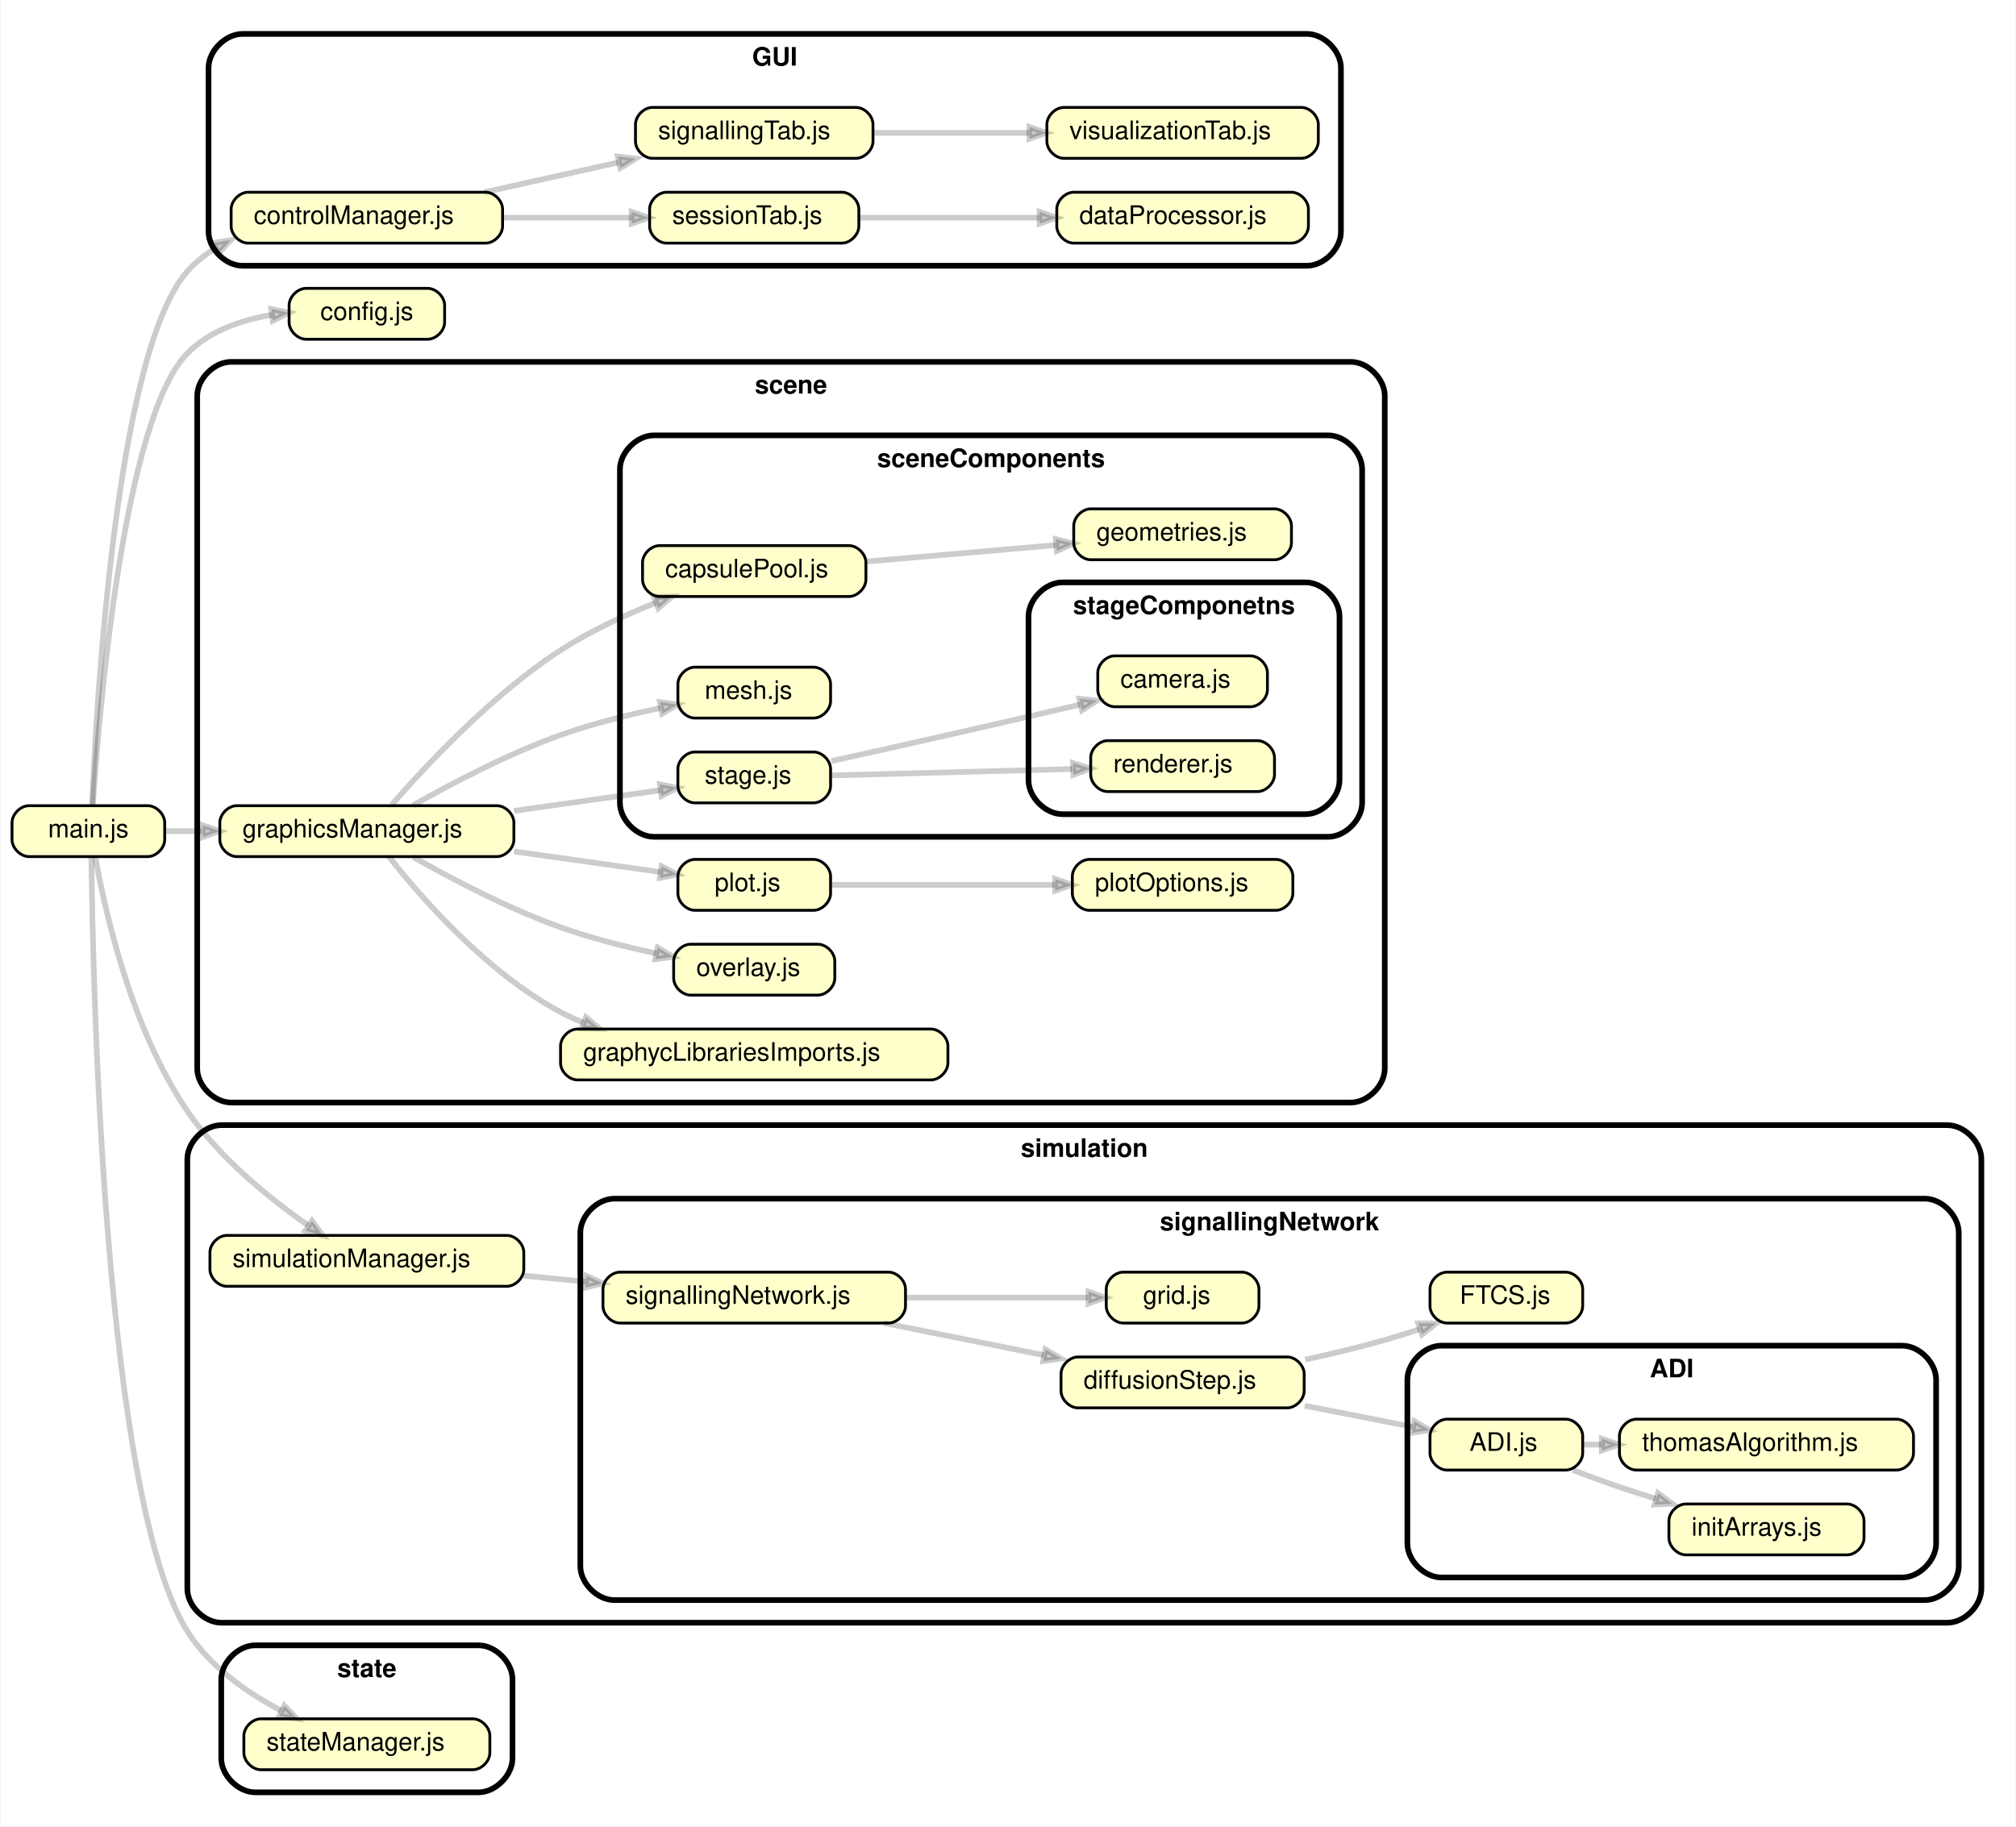
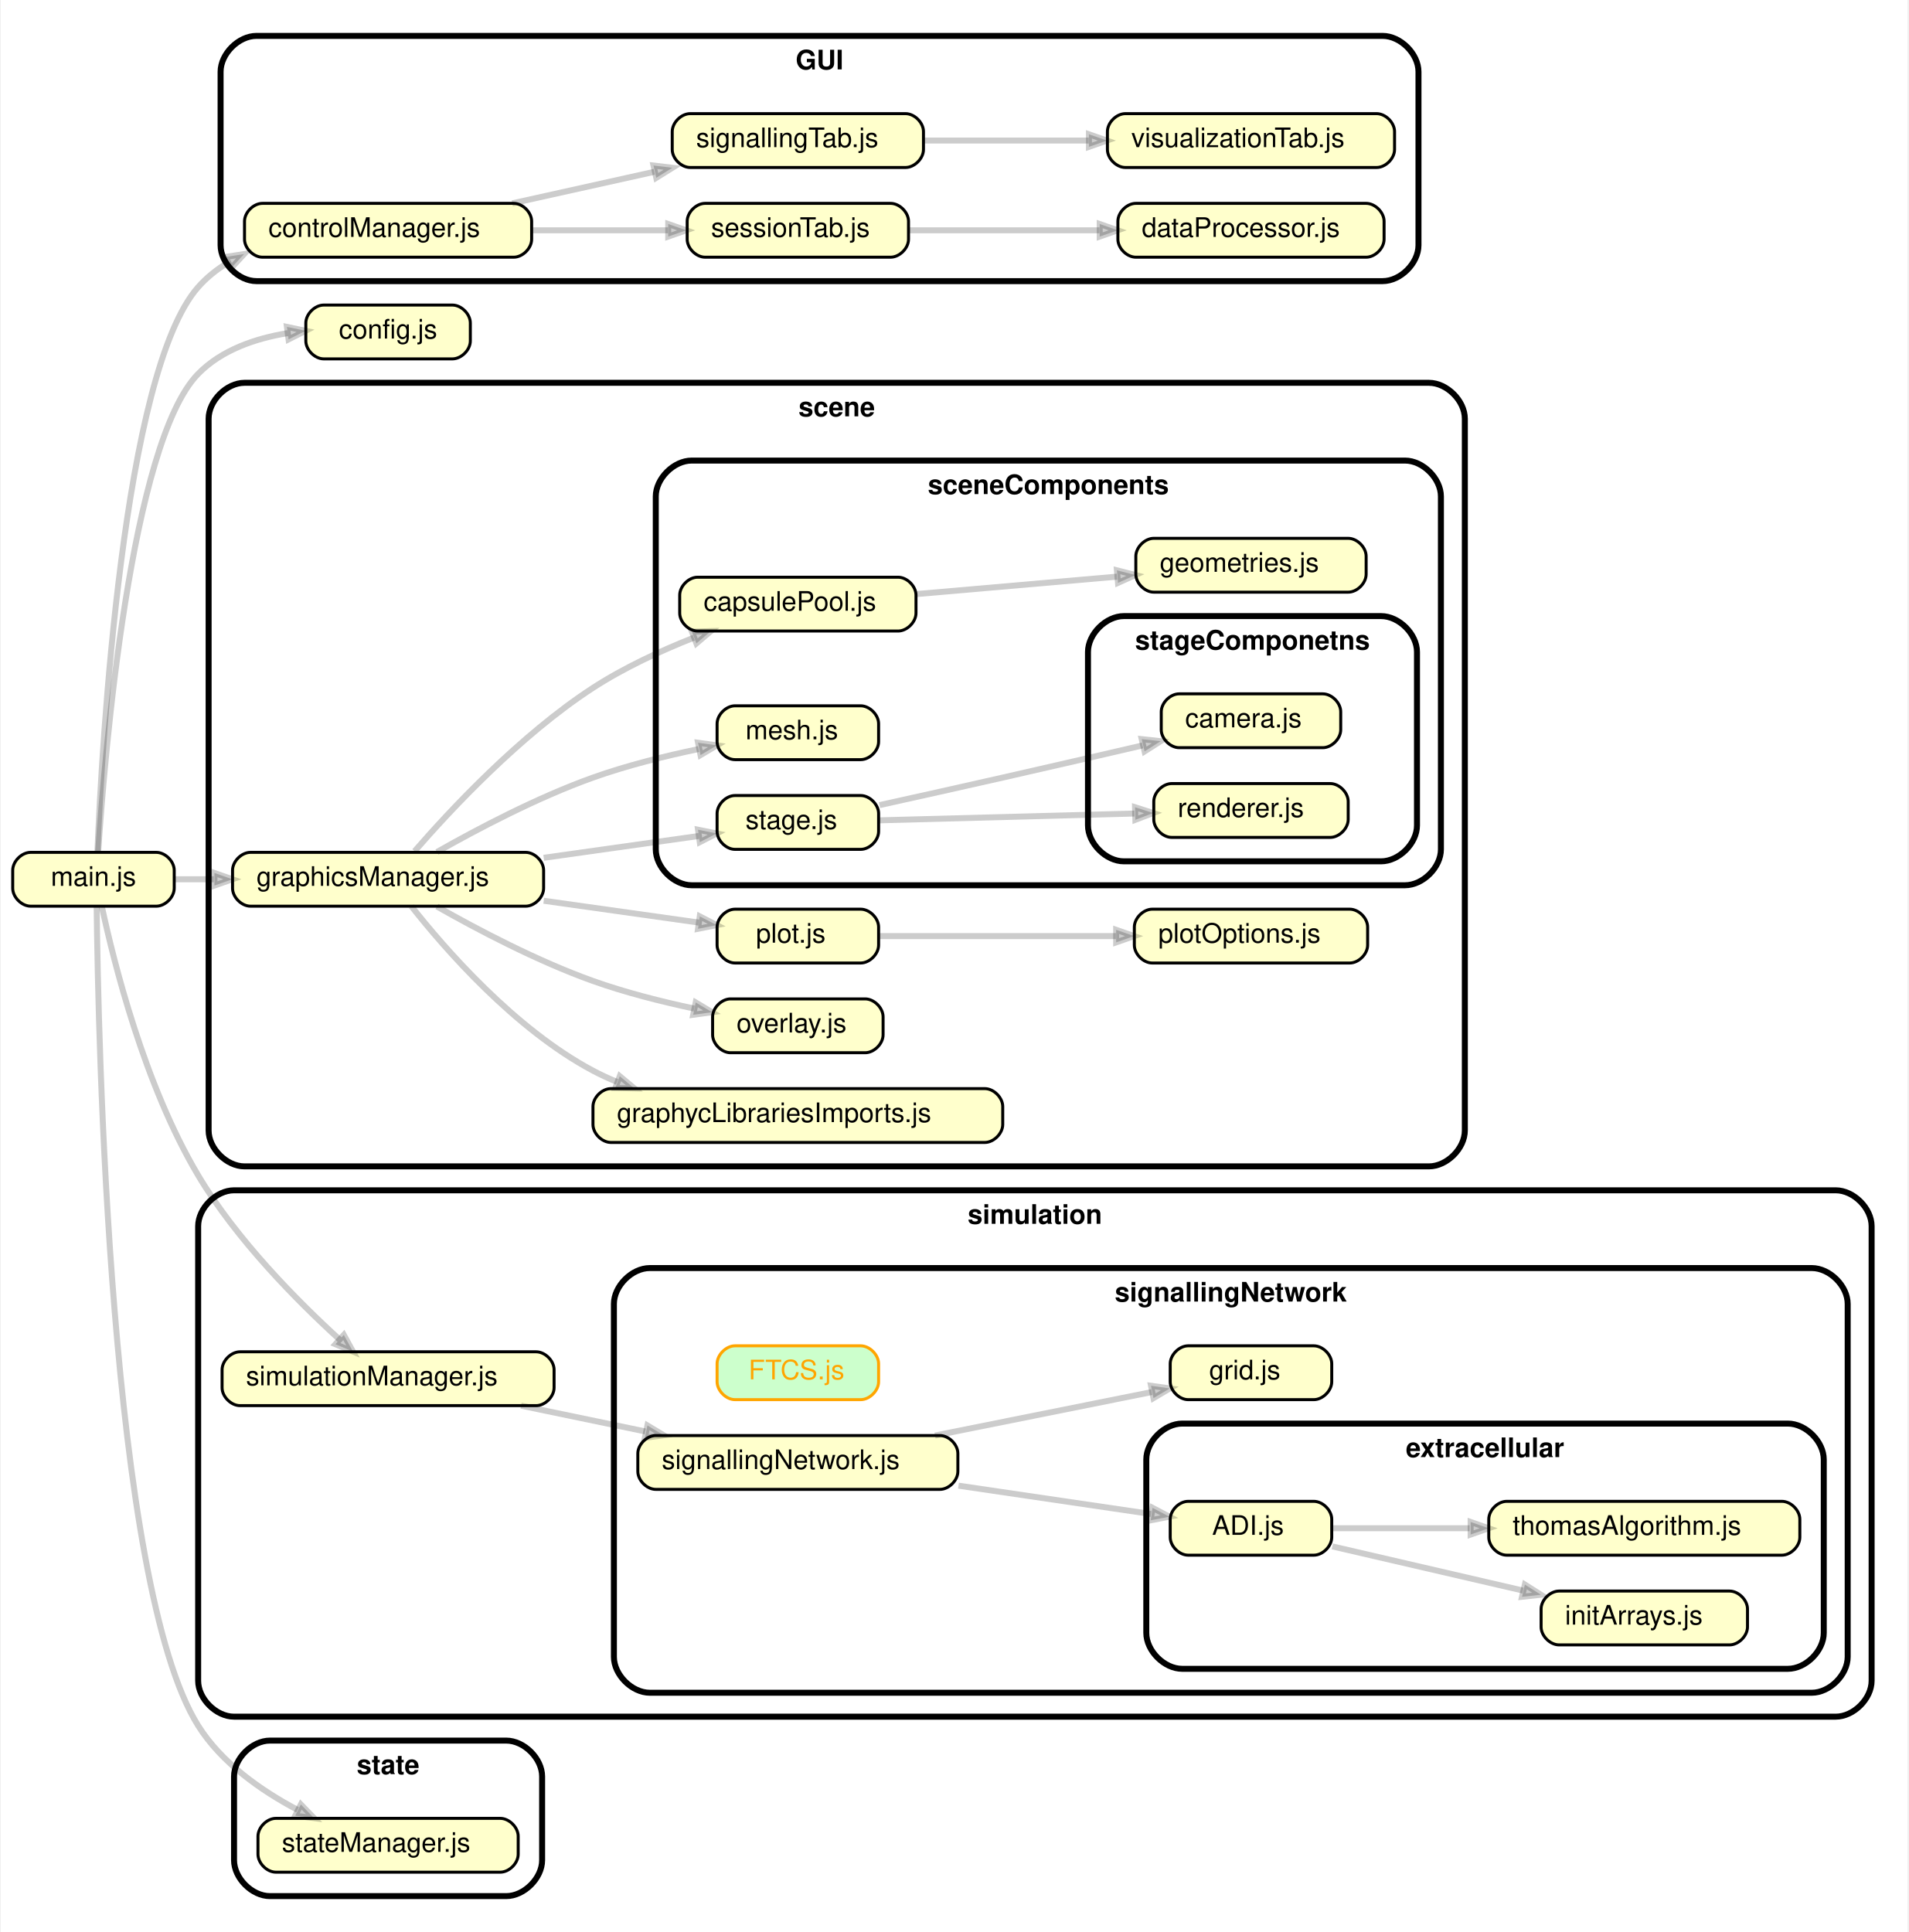
- <svg xmlns="http://www.w3.org/2000/svg" xmlns:xlink="http://www.w3.org/1999/xlink" width="713pt" height="646pt" viewBox="0.00 0.00 712.50 646.00">
+ <svg xmlns="http://www.w3.org/2000/svg" xmlns:xlink="http://www.w3.org/1999/xlink" width="638pt" height="646pt" viewBox="0.00 0.00 637.50 646.00">
  <g id="graph0" class="graph" transform="scale(1 1) rotate(0) translate(4 642)">
-     <polygon fill="white" stroke="transparent" points="-4,4 -4,-642 708.5,-642 708.5,4 -4,4" />
+     <polygon fill="white" stroke="transparent" points="-4,4 -4,-642 633.5,-642 633.5,4 -4,4" />
    <g id="clust1" class="cluster">
      <path fill="#ffffff" stroke="black" stroke-width="2" d="M81.5,-548C81.5,-548 458,-548 458,-548 464,-548 470,-554 470,-560 470,-560 470,-618 470,-618 470,-624 464,-630 458,-630 458,-630 81.5,-630 81.5,-630 75.5,-630 69.5,-624 69.5,-618 69.5,-618 69.5,-560 69.5,-560 69.5,-554 75.5,-548 81.5,-548" />
      <text text-anchor="middle" x="269.75" y="-618.8" font-family="Helvetica,sans-Serif" font-weight="bold" font-size="9.00">GUI</text>
    </g>
    <g id="clust2" class="cluster">
      <path fill="#ffffff" stroke="black" stroke-width="2" d="M77.5,-252C77.5,-252 473.5,-252 473.5,-252 479.5,-252 485.5,-258 485.5,-264 485.5,-264 485.5,-502 485.5,-502 485.5,-508 479.5,-514 473.5,-514 473.5,-514 77.5,-514 77.5,-514 71.5,-514 65.5,-508 65.5,-502 65.5,-502 65.5,-264 65.5,-264 65.5,-258 71.5,-252 77.5,-252" />
      <text text-anchor="middle" x="275.5" y="-502.8" font-family="Helvetica,sans-Serif" font-weight="bold" font-size="9.00">scene</text>
    </g>
    <g id="clust3" class="cluster">
      <path fill="#ffffff" stroke="black" stroke-width="2" d="M227,-346C227,-346 465.5,-346 465.5,-346 471.5,-346 477.5,-352 477.5,-358 477.5,-358 477.5,-476 477.5,-476 477.5,-482 471.5,-488 465.5,-488 465.5,-488 227,-488 227,-488 221,-488 215,-482 215,-476 215,-476 215,-358 215,-358 215,-352 221,-346 227,-346" />
      <text text-anchor="middle" x="346.25" y="-476.8" font-family="Helvetica,sans-Serif" font-weight="bold" font-size="9.00">sceneComponents</text>
    </g>
    <g id="clust4" class="cluster">
      <path fill="#ffffff" stroke="black" stroke-width="2" d="M371.5,-354C371.5,-354 457.5,-354 457.5,-354 463.5,-354 469.5,-360 469.5,-366 469.5,-366 469.5,-424 469.5,-424 469.5,-430 463.5,-436 457.5,-436 457.5,-436 371.5,-436 371.5,-436 365.5,-436 359.5,-430 359.5,-424 359.5,-424 359.5,-366 359.5,-366 359.5,-360 365.5,-354 371.5,-354" />
      <text text-anchor="middle" x="414.5" y="-424.8" font-family="Helvetica,sans-Serif" font-weight="bold" font-size="9.00">stageComponetns</text>
    </g>
    <g id="clust5" class="cluster">
-       <path fill="#ffffff" stroke="black" stroke-width="2" d="M74,-68C74,-68 684.5,-68 684.5,-68 690.5,-68 696.5,-74 696.5,-80 696.5,-80 696.5,-232 696.5,-232 696.5,-238 690.5,-244 684.5,-244 684.5,-244 74,-244 74,-244 68,-244 62,-238 62,-232 62,-232 62,-80 62,-80 62,-74 68,-68 74,-68" />
-       <text text-anchor="middle" x="379.25" y="-232.8" font-family="Helvetica,sans-Serif" font-weight="bold" font-size="9.00">simulation</text>
+       <path fill="#ffffff" stroke="black" stroke-width="2" d="M74,-68C74,-68 609.5,-68 609.5,-68 615.5,-68 621.5,-74 621.5,-80 621.5,-80 621.5,-232 621.5,-232 621.5,-238 615.5,-244 609.5,-244 609.5,-244 74,-244 74,-244 68,-244 62,-238 62,-232 62,-232 62,-80 62,-80 62,-74 68,-68 74,-68" />
+       <text text-anchor="middle" x="341.75" y="-232.8" font-family="Helvetica,sans-Serif" font-weight="bold" font-size="9.00">simulation</text>
    </g>
    <g id="clust6" class="cluster">
-       <path fill="#ffffff" stroke="black" stroke-width="2" d="M213,-76C213,-76 676.5,-76 676.5,-76 682.5,-76 688.5,-82 688.5,-88 688.5,-88 688.5,-206 688.5,-206 688.5,-212 682.5,-218 676.5,-218 676.5,-218 213,-218 213,-218 207,-218 201,-212 201,-206 201,-206 201,-88 201,-88 201,-82 207,-76 213,-76" />
-       <text text-anchor="middle" x="444.75" y="-206.8" font-family="Helvetica,sans-Serif" font-weight="bold" font-size="9.00">signallingNetwork</text>
+       <path fill="#ffffff" stroke="black" stroke-width="2" d="M213,-76C213,-76 601.5,-76 601.5,-76 607.5,-76 613.5,-82 613.5,-88 613.5,-88 613.5,-206 613.5,-206 613.5,-212 607.5,-218 601.5,-218 601.5,-218 213,-218 213,-218 207,-218 201,-212 201,-206 201,-206 201,-88 201,-88 201,-82 207,-76 213,-76" />
+       <text text-anchor="middle" x="407.25" y="-206.8" font-family="Helvetica,sans-Serif" font-weight="bold" font-size="9.00">signallingNetwork</text>
    </g>
    <g id="clust7" class="cluster">
-       <path fill="#ffffff" stroke="black" stroke-width="2" d="M505.5,-84C505.5,-84 668.5,-84 668.5,-84 674.5,-84 680.5,-90 680.5,-96 680.5,-96 680.5,-154 680.5,-154 680.5,-160 674.5,-166 668.5,-166 668.5,-166 505.5,-166 505.5,-166 499.5,-166 493.5,-160 493.5,-154 493.5,-154 493.5,-96 493.5,-96 493.5,-90 499.5,-84 505.5,-84" />
-       <text text-anchor="middle" x="587" y="-154.8" font-family="Helvetica,sans-Serif" font-weight="bold" font-size="9.00">ADI</text>
+       <path fill="#ffffff" stroke="black" stroke-width="2" d="M391,-84C391,-84 593.5,-84 593.5,-84 599.5,-84 605.5,-90 605.5,-96 605.5,-96 605.5,-154 605.5,-154 605.5,-160 599.5,-166 593.5,-166 593.5,-166 391,-166 391,-166 385,-166 379,-160 379,-154 379,-154 379,-96 379,-96 379,-90 385,-84 391,-84" />
+       <text text-anchor="middle" x="492.25" y="-154.8" font-family="Helvetica,sans-Serif" font-weight="bold" font-size="9.00">extracellular</text>
    </g>
    <g id="clust8" class="cluster">
      <path fill="#ffffff" stroke="black" stroke-width="2" d="M86,-8C86,-8 165,-8 165,-8 171,-8 177,-14 177,-20 177,-20 177,-48 177,-48 177,-54 171,-60 165,-60 165,-60 86,-60 86,-60 80,-60 74,-54 74,-48 74,-48 74,-20 74,-20 74,-14 80,-8 86,-8" />
      <text text-anchor="middle" x="125.5" y="-48.8" font-family="Helvetica,sans-Serif" font-weight="bold" font-size="9.00">state</text>
    </g>
    <g id="node1" class="node">
      <g id="a_node1">
        <a xlink:href="GUI/controlManager.js" xlink:title="controlManager.js">
          <path fill="#ffffcc" stroke="black" d="M167.5,-574C167.5,-574 83.5,-574 83.5,-574 80.5,-574 77.5,-571 77.5,-568 77.5,-568 77.5,-562 77.5,-562 77.5,-559 80.5,-556 83.5,-556 83.5,-556 167.5,-556 167.5,-556 170.5,-556 173.5,-559 173.5,-562 173.5,-562 173.5,-568 173.5,-568 173.5,-571 170.5,-574 167.5,-574" />
          <text text-anchor="start" x="85.5" y="-562.8" font-family="Helvetica,sans-Serif" font-size="9.00">controlManager.js</text>
        </a>
      </g>
    </g>
    <g id="node2" class="node">
      <g id="a_node2">
        <a xlink:href="GUI/sessionTab.js" xlink:title="sessionTab.js">
          <path fill="#ffffcc" stroke="black" d="M293.5,-574C293.5,-574 231.5,-574 231.5,-574 228.5,-574 225.5,-571 225.5,-568 225.5,-568 225.5,-562 225.5,-562 225.5,-559 228.5,-556 231.5,-556 231.5,-556 293.5,-556 293.5,-556 296.5,-556 299.5,-559 299.5,-562 299.5,-562 299.5,-568 299.5,-568 299.5,-571 296.5,-574 293.5,-574" />
          <text text-anchor="start" x="233.5" y="-562.8" font-family="Helvetica,sans-Serif" font-size="9.00">sessionTab.js</text>
        </a>
      </g>
    </g>
    <g id="edge1" class="edge">
      <path fill="none" stroke="#000000" stroke-width="2" stroke-opacity="0.2" d="M173.72,-565C188.49,-565 204.68,-565 219.1,-565" />
      <polygon fill="#000000" fill-opacity="0.2" stroke="#000000" stroke-width="2" stroke-opacity="0.2" points="219.16,-567.1 225.16,-565 219.16,-562.9 219.16,-567.1" />
    </g>
    <g id="node3" class="node">
      <g id="a_node3">
        <a xlink:href="GUI/signallingTab.js" xlink:title="signallingTab.js">
          <path fill="#ffffcc" stroke="black" d="M298.5,-604C298.5,-604 226.5,-604 226.5,-604 223.5,-604 220.5,-601 220.5,-598 220.5,-598 220.5,-592 220.5,-592 220.5,-589 223.5,-586 226.5,-586 226.5,-586 298.5,-586 298.5,-586 301.5,-586 304.5,-589 304.5,-592 304.5,-592 304.5,-598 304.5,-598 304.5,-601 301.5,-604 298.5,-604" />
          <text text-anchor="start" x="228.5" y="-592.8" font-family="Helvetica,sans-Serif" font-size="9.00">signallingTab.js</text>
        </a>
      </g>
    </g>
    <g id="edge2" class="edge">
      <path fill="none" stroke="#000000" stroke-width="2" stroke-opacity="0.2" d="M167,-574C181.95,-577.32 199.01,-581.11 214.49,-584.55" />
      <polygon fill="#000000" fill-opacity="0.2" stroke="#000000" stroke-width="2" stroke-opacity="0.2" points="214.24,-586.65 220.56,-585.9 215.16,-582.55 214.24,-586.65" />
    </g>
    <g id="node4" class="node">
      <g id="a_node4">
        <a xlink:href="GUI/dataProcessor.js" xlink:title="dataProcessor.js">
          <path fill="#ffffcc" stroke="black" d="M452.5,-574C452.5,-574 375.5,-574 375.5,-574 372.5,-574 369.5,-571 369.5,-568 369.5,-568 369.5,-562 369.5,-562 369.5,-559 372.5,-556 375.5,-556 375.5,-556 452.5,-556 452.5,-556 455.5,-556 458.5,-559 458.5,-562 458.5,-562 458.5,-568 458.5,-568 458.5,-571 455.5,-574 452.5,-574" />
          <text text-anchor="start" x="377.5" y="-562.8" font-family="Helvetica,sans-Serif" font-size="9.00">dataProcessor.js</text>
        </a>
      </g>
    </g>
    <g id="edge3" class="edge">
      <path fill="none" stroke="#000000" stroke-width="2" stroke-opacity="0.2" d="M299.69,-565C318.8,-565 342.55,-565 363.35,-565" />
      <polygon fill="#000000" fill-opacity="0.2" stroke="#000000" stroke-width="2" stroke-opacity="0.2" points="363.42,-567.1 369.42,-565 363.42,-562.9 363.42,-567.1" />
    </g>
    <g id="node5" class="node">
      <g id="a_node5">
        <a xlink:href="GUI/visualizationTab.js" xlink:title="visualizationTab.js">
          <path fill="#ffffcc" stroke="black" d="M456,-604C456,-604 372,-604 372,-604 369,-604 366,-601 366,-598 366,-598 366,-592 366,-592 366,-589 369,-586 372,-586 372,-586 456,-586 456,-586 459,-586 462,-589 462,-592 462,-592 462,-598 462,-598 462,-601 459,-604 456,-604" />
          <text text-anchor="start" x="374" y="-592.8" font-family="Helvetica,sans-Serif" font-size="9.00">visualizationTab.js</text>
        </a>
      </g>
    </g>
    <g id="edge4" class="edge">
      <path fill="none" stroke="#000000" stroke-width="2" stroke-opacity="0.2" d="M304.75,-595C321.75,-595 341.67,-595 359.76,-595" />
      <polygon fill="#000000" fill-opacity="0.2" stroke="#000000" stroke-width="2" stroke-opacity="0.2" points="359.82,-597.1 365.82,-595 359.82,-592.9 359.82,-597.1" />
    </g>
    <g id="node6" class="node">
      <g id="a_node6">
        <a xlink:href="config.js" xlink:title="config.js">
          <path fill="#ffffcc" stroke="black" d="M147,-540C147,-540 104,-540 104,-540 101,-540 98,-537 98,-534 98,-534 98,-528 98,-528 98,-525 101,-522 104,-522 104,-522 147,-522 147,-522 150,-522 153,-525 153,-528 153,-528 153,-534 153,-534 153,-537 150,-540 147,-540" />
          <text text-anchor="middle" x="125.5" y="-528.8" font-family="Helvetica,sans-Serif" font-size="9.00">config.js</text>
        </a>
      </g>
    </g>
    <g id="node7" class="node">
      <g id="a_node7">
        <a xlink:href="main.js" xlink:title="main.js">
          <path fill="#ffffcc" stroke="black" d="M48,-357C48,-357 6,-357 6,-357 3,-357 0,-354 0,-351 0,-351 0,-345 0,-345 0,-342 3,-339 6,-339 6,-339 48,-339 48,-339 51,-339 54,-342 54,-345 54,-345 54,-351 54,-351 54,-354 51,-357 48,-357" />
          <text text-anchor="middle" x="27" y="-345.8" font-family="Helvetica,sans-Serif" font-size="9.00">main.js</text>
        </a>
      </g>
    </g>
    <g id="edge6" class="edge">
      <path fill="none" stroke="#000000" stroke-width="2" stroke-opacity="0.2" d="M28.34,-357.42C29.81,-392.82 36.73,-517.36 62,-546 64.82,-549.2 68.17,-551.87 71.82,-554.1" />
      <polygon fill="#000000" fill-opacity="0.2" stroke="#000000" stroke-width="2" stroke-opacity="0.2" points="71.07,-556.08 77.36,-557.05 73.05,-552.37 71.07,-556.08" />
    </g>
    <g id="edge5" class="edge">
      <path fill="none" stroke="#000000" stroke-width="2" stroke-opacity="0.2" d="M28.58,-357.4C30.73,-389.47 39.4,-493.9 62,-517 69.81,-524.98 81.11,-528.85 91.95,-530.62" />
      <polygon fill="#000000" fill-opacity="0.2" stroke="#000000" stroke-width="2" stroke-opacity="0.2" points="91.69,-532.7 97.91,-531.39 92.23,-528.53 91.69,-532.7" />
    </g>
    <g id="node8" class="node">
      <g id="a_node8">
        <a xlink:href="scene/graphicsManager.js" xlink:title="graphicsManager.js">
          <path fill="#ffffcc" stroke="black" d="M171.5,-357C171.5,-357 79.5,-357 79.5,-357 76.5,-357 73.5,-354 73.5,-351 73.5,-351 73.5,-345 73.5,-345 73.5,-342 76.5,-339 79.5,-339 79.5,-339 171.5,-339 171.5,-339 174.5,-339 177.5,-342 177.5,-345 177.5,-345 177.5,-351 177.5,-351 177.5,-354 174.5,-357 171.5,-357" />
          <text text-anchor="start" x="81.5" y="-345.8" font-family="Helvetica,sans-Serif" font-size="9.00">graphicsManager.js</text>
        </a>
      </g>
    </g>
    <g id="edge7" class="edge">
      <path fill="none" stroke="#000000" stroke-width="2" stroke-opacity="0.2" d="M54.11,-348C58.26,-348 62.68,-348 67.21,-348" />
      <polygon fill="#000000" fill-opacity="0.2" stroke="#000000" stroke-width="2" stroke-opacity="0.2" points="67.45,-350.1 73.45,-348 67.45,-345.9 67.45,-350.1" />
    </g>
    <g id="node9" class="node">
      <g id="a_node9">
        <a xlink:href="simulation/simulationManager.js" xlink:title="simulationManager.js">
-           <path fill="#ffffcc" stroke="black" d="M175,-205C175,-205 76,-205 76,-205 73,-205 70,-202 70,-199 70,-199 70,-193 70,-193 70,-190 73,-187 76,-187 76,-187 175,-187 175,-187 178,-187 181,-190 181,-193 181,-193 181,-199 181,-199 181,-202 178,-205 175,-205" />
-           <text text-anchor="start" x="78" y="-193.8" font-family="Helvetica,sans-Serif" font-size="9.00">simulationManager.js</text>
+           <path fill="#ffffcc" stroke="black" d="M175,-190C175,-190 76,-190 76,-190 73,-190 70,-187 70,-184 70,-184 70,-178 70,-178 70,-175 73,-172 76,-172 76,-172 175,-172 175,-172 178,-172 181,-175 181,-178 181,-178 181,-184 181,-184 181,-187 178,-190 175,-190" />
+           <text text-anchor="start" x="78" y="-178.8" font-family="Helvetica,sans-Serif" font-size="9.00">simulationManager.js</text>
        </a>
      </g>
    </g>
    <g id="edge8" class="edge">
-       <path fill="none" stroke="#000000" stroke-width="2" stroke-opacity="0.2" d="M29.47,-338.8C32.75,-320.39 42.02,-278.26 62,-249 73.26,-232.51 90.96,-218.17 104.66,-208.58" />
-       <polygon fill="#000000" fill-opacity="0.2" stroke="#000000" stroke-width="2" stroke-opacity="0.2" points="106.1,-210.13 109.87,-205.02 103.74,-206.66 106.1,-210.13" />
+       <path fill="none" stroke="#000000" stroke-width="2" stroke-opacity="0.2" d="M29.84,-338.72C33.74,-320.53 43.96,-279.29 62,-249 74.82,-227.46 95.29,-206.87 109.29,-194.1" />
+       <polygon fill="#000000" fill-opacity="0.2" stroke="#000000" stroke-width="2" stroke-opacity="0.2" points="110.7,-195.65 113.76,-190.08 107.9,-192.53 110.7,-195.65" />
    </g>
    <g id="node10" class="node">
      <g id="a_node10">
        <a xlink:href="state/stateManager.js" xlink:title="stateManager.js">
          <path fill="#ffffcc" stroke="black" d="M163,-34C163,-34 88,-34 88,-34 85,-34 82,-31 82,-28 82,-28 82,-22 82,-22 82,-19 85,-16 88,-16 88,-16 163,-16 163,-16 166,-16 169,-19 169,-22 169,-22 169,-28 169,-28 169,-31 166,-34 163,-34" />
          <text text-anchor="start" x="90" y="-22.8" font-family="Helvetica,sans-Serif" font-size="9.00">stateManager.js</text>
        </a>
      </g>
    </g>
    <g id="edge9" class="edge">
      <path fill="none" stroke="#000000" stroke-width="2" stroke-opacity="0.2" d="M28.07,-338.92C28.55,-295.84 32.34,-112.26 62,-65 69.78,-52.6 82.96,-43.33 95.22,-36.85" />
      <polygon fill="#000000" fill-opacity="0.2" stroke="#000000" stroke-width="2" stroke-opacity="0.2" points="96.34,-38.64 100.77,-34.07 94.46,-34.89 96.34,-38.64" />
    </g>
    <g id="node11" class="node">
      <g id="a_node11">
        <a xlink:href="scene/graphycLibrariesImports.js" xlink:title="graphycLibrariesImports.js">
          <path fill="#ffffcc" stroke="black" d="M325,-278C325,-278 200,-278 200,-278 197,-278 194,-275 194,-272 194,-272 194,-266 194,-266 194,-263 197,-260 200,-260 200,-260 325,-260 325,-260 328,-260 331,-263 331,-266 331,-266 331,-272 331,-272 331,-275 328,-278 325,-278" />
          <text text-anchor="start" x="202" y="-266.8" font-family="Helvetica,sans-Serif" font-size="9.00">graphycLibrariesImports.js</text>
        </a>
      </g>
    </g>
    <g id="edge10" class="edge">
      <path fill="none" stroke="#000000" stroke-width="2" stroke-opacity="0.2" d="M133.29,-338.97C144.37,-324.91 167.76,-297.95 194,-284 196.58,-282.63 199.28,-281.38 202.05,-280.25" />
      <polygon fill="#000000" fill-opacity="0.2" stroke="#000000" stroke-width="2" stroke-opacity="0.2" points="202.96,-282.15 207.84,-278.08 201.48,-278.22 202.96,-282.15" />
    </g>
    <g id="node12" class="node">
      <g id="a_node12">
        <a xlink:href="scene/overlay.js" xlink:title="overlay.js">
          <path fill="#ffffcc" stroke="black" d="M285,-308C285,-308 240,-308 240,-308 237,-308 234,-305 234,-302 234,-302 234,-296 234,-296 234,-293 237,-290 240,-290 240,-290 285,-290 285,-290 288,-290 291,-293 291,-296 291,-296 291,-302 291,-302 291,-305 288,-308 285,-308" />
          <text text-anchor="start" x="242" y="-296.8" font-family="Helvetica,sans-Serif" font-size="9.00">overlay.js</text>
        </a>
      </g>
    </g>
    <g id="edge11" class="edge">
      <path fill="none" stroke="#000000" stroke-width="2" stroke-opacity="0.2" d="M141.83,-338.89C155.21,-331.29 175.34,-320.66 194,-314 204.78,-310.15 216.89,-307.09 227.85,-304.76" />
      <polygon fill="#000000" fill-opacity="0.2" stroke="#000000" stroke-width="2" stroke-opacity="0.2" points="228.35,-306.81 233.8,-303.55 227.51,-302.69 228.35,-306.81" />
    </g>
    <g id="node13" class="node">
      <g id="a_node13">
        <a xlink:href="scene/plot.js" xlink:title="plot.js">
          <path fill="#ffffcc" stroke="black" d="M283.5,-338C283.5,-338 241.5,-338 241.5,-338 238.5,-338 235.5,-335 235.5,-332 235.5,-332 235.5,-326 235.5,-326 235.5,-323 238.5,-320 241.5,-320 241.5,-320 283.5,-320 283.5,-320 286.5,-320 289.5,-323 289.5,-326 289.5,-326 289.5,-332 289.5,-332 289.5,-335 286.5,-338 283.5,-338" />
          <text text-anchor="start" x="248.5" y="-326.8" font-family="Helvetica,sans-Serif" font-size="9.00">plot.js</text>
        </a>
      </g>
    </g>
    <g id="edge12" class="edge">
      <path fill="none" stroke="#000000" stroke-width="2" stroke-opacity="0.2" d="M177.54,-340.82C194.94,-338.37 213.9,-335.7 229.39,-333.52" />
      <polygon fill="#000000" fill-opacity="0.2" stroke="#000000" stroke-width="2" stroke-opacity="0.2" points="229.71,-335.59 235.36,-332.68 229.13,-331.44 229.71,-335.59" />
    </g>
    <g id="node14" class="node">
      <g id="a_node14">
        <a xlink:href="scene/sceneComponents/capsulePool.js" xlink:title="capsulePool.js">
          <path fill="#ffffcc" stroke="black" d="M296,-449C296,-449 229,-449 229,-449 226,-449 223,-446 223,-443 223,-443 223,-437 223,-437 223,-434 226,-431 229,-431 229,-431 296,-431 296,-431 299,-431 302,-434 302,-437 302,-437 302,-443 302,-443 302,-446 299,-449 296,-449" />
          <text text-anchor="start" x="231" y="-437.8" font-family="Helvetica,sans-Serif" font-size="9.00">capsulePool.js</text>
        </a>
      </g>
    </g>
    <g id="edge13" class="edge">
      <path fill="none" stroke="#000000" stroke-width="2" stroke-opacity="0.2" d="M134.37,-357.39C146.15,-370.96 169.62,-396.17 194,-412 204.33,-418.71 216.53,-424.36 227.7,-428.78" />
      <polygon fill="#000000" fill-opacity="0.2" stroke="#000000" stroke-width="2" stroke-opacity="0.2" points="227.08,-430.79 233.43,-430.98 228.58,-426.87 227.08,-430.79" />
    </g>
    <g id="node15" class="node">
      <g id="a_node15">
        <a xlink:href="scene/sceneComponents/mesh.js" xlink:title="mesh.js">
          <path fill="#ffffcc" stroke="black" d="M283.5,-406C283.5,-406 241.5,-406 241.5,-406 238.5,-406 235.5,-403 235.5,-400 235.5,-400 235.5,-394 235.5,-394 235.5,-391 238.5,-388 241.5,-388 241.5,-388 283.5,-388 283.5,-388 286.5,-388 289.5,-391 289.5,-394 289.5,-394 289.5,-400 289.5,-400 289.5,-403 286.5,-406 283.5,-406" />
          <text text-anchor="start" x="245" y="-394.8" font-family="Helvetica,sans-Serif" font-size="9.00">mesh.js</text>
        </a>
      </g>
    </g>
    <g id="edge14" class="edge">
      <path fill="none" stroke="#000000" stroke-width="2" stroke-opacity="0.2" d="M141.83,-357.11C155.21,-364.71 175.34,-375.34 194,-382 205.26,-386.02 217.97,-389.18 229.3,-391.54" />
      <polygon fill="#000000" fill-opacity="0.2" stroke="#000000" stroke-width="2" stroke-opacity="0.2" points="229.14,-393.65 235.43,-392.77 229.96,-389.53 229.14,-393.65" />
    </g>
    <g id="node16" class="node">
      <g id="a_node16">
        <a xlink:href="scene/sceneComponents/stage.js" xlink:title="stage.js">
          <path fill="#ffffcc" stroke="black" d="M283.5,-376C283.5,-376 241.5,-376 241.5,-376 238.5,-376 235.5,-373 235.5,-370 235.5,-370 235.5,-364 235.5,-364 235.5,-361 238.5,-358 241.5,-358 241.5,-358 283.5,-358 283.5,-358 286.5,-358 289.5,-361 289.5,-364 289.5,-364 289.5,-370 289.5,-370 289.5,-373 286.5,-376 283.5,-376" />
          <text text-anchor="start" x="245" y="-364.8" font-family="Helvetica,sans-Serif" font-size="9.00">stage.js</text>
        </a>
      </g>
    </g>
    <g id="edge15" class="edge">
      <path fill="none" stroke="#000000" stroke-width="2" stroke-opacity="0.2" d="M177.54,-355.18C194.94,-357.63 213.9,-360.3 229.39,-362.48" />
      <polygon fill="#000000" fill-opacity="0.2" stroke="#000000" stroke-width="2" stroke-opacity="0.2" points="229.13,-364.56 235.36,-363.32 229.71,-360.41 229.13,-364.56" />
    </g>
-     <g id="node27" class="node">
-       <g id="a_node27">
+     <g id="node26" class="node">
+       <g id="a_node26">
        <a xlink:href="simulation/signallingNetwork/signallingNetwork.js" xlink:title="signallingNetwork.js">
-           <path fill="#ffffcc" stroke="black" d="M310,-192C310,-192 215,-192 215,-192 212,-192 209,-189 209,-186 209,-186 209,-180 209,-180 209,-177 212,-174 215,-174 215,-174 310,-174 310,-174 313,-174 316,-177 316,-180 316,-180 316,-186 316,-186 316,-189 313,-192 310,-192" />
-           <text text-anchor="start" x="217" y="-180.8" font-family="Helvetica,sans-Serif" font-size="9.00">signallingNetwork.js</text>
-         </a>
-       </g>
-     </g>
-     <g id="edge26" class="edge">
-       <path fill="none" stroke="#000000" stroke-width="2" stroke-opacity="0.2" d="M181.02,-190.75C188.22,-190.06 195.63,-189.34 202.9,-188.64" />
-       <polygon fill="#000000" fill-opacity="0.2" stroke="#000000" stroke-width="2" stroke-opacity="0.2" points="203.19,-190.72 208.97,-188.06 202.79,-186.54 203.19,-190.72" />
+           <path fill="#ffffcc" stroke="black" d="M310,-162C310,-162 215,-162 215,-162 212,-162 209,-159 209,-156 209,-156 209,-150 209,-150 209,-147 212,-144 215,-144 215,-144 310,-144 310,-144 313,-144 316,-147 316,-150 316,-150 316,-156 316,-156 316,-159 313,-162 310,-162" />
+           <text text-anchor="start" x="217" y="-150.8" font-family="Helvetica,sans-Serif" font-size="9.00">signallingNetwork.js</text>
+         </a>
+       </g>
+     </g>
+     <g id="edge24" class="edge">
+       <path fill="none" stroke="#000000" stroke-width="2" stroke-opacity="0.2" d="M169.96,-171.99C183.19,-169.24 197.85,-166.2 211.48,-163.37" />
+       <polygon fill="#000000" fill-opacity="0.2" stroke="#000000" stroke-width="2" stroke-opacity="0.2" points="212.21,-165.37 217.66,-162.09 211.36,-161.25 212.21,-165.37" />
    </g>
    <g id="node17" class="node">
      <g id="a_node17">
        <a xlink:href="scene/plotOptions.js" xlink:title="plotOptions.js">
          <path fill="#ffffcc" stroke="black" d="M447,-338C447,-338 381,-338 381,-338 378,-338 375,-335 375,-332 375,-332 375,-326 375,-326 375,-323 378,-320 381,-320 381,-320 447,-320 447,-320 450,-320 453,-323 453,-326 453,-326 453,-332 453,-332 453,-335 450,-338 447,-338" />
          <text text-anchor="start" x="383" y="-326.8" font-family="Helvetica,sans-Serif" font-size="9.00">plotOptions.js</text>
        </a>
      </g>
    </g>
    <g id="edge16" class="edge">
      <path fill="none" stroke="#000000" stroke-width="2" stroke-opacity="0.2" d="M289.54,-329C311.38,-329 343.05,-329 368.84,-329" />
      <polygon fill="#000000" fill-opacity="0.2" stroke="#000000" stroke-width="2" stroke-opacity="0.2" points="368.92,-331.1 374.92,-329 368.92,-326.9 368.92,-331.1" />
    </g>
    <g id="node18" class="node">
      <g id="a_node18">
        <a xlink:href="scene/sceneComponents/geometries.js" xlink:title="geometries.js">
          <path fill="#ffffcc" stroke="black" d="M446.5,-462C446.5,-462 381.5,-462 381.5,-462 378.5,-462 375.5,-459 375.5,-456 375.5,-456 375.5,-450 375.5,-450 375.5,-447 378.5,-444 381.5,-444 381.5,-444 446.5,-444 446.5,-444 449.5,-444 452.5,-447 452.5,-450 452.5,-450 452.5,-456 452.5,-456 452.5,-459 449.5,-462 446.5,-462" />
          <text text-anchor="start" x="383.5" y="-450.8" font-family="Helvetica,sans-Serif" font-size="9.00">geometries.js</text>
        </a>
      </g>
    </g>
    <g id="edge17" class="edge">
      <path fill="none" stroke="#000000" stroke-width="2" stroke-opacity="0.2" d="M302.39,-443.38C322.86,-445.16 348.04,-447.35 369.2,-449.19" />
      <polygon fill="#000000" fill-opacity="0.2" stroke="#000000" stroke-width="2" stroke-opacity="0.2" points="369.18,-451.3 375.34,-449.73 369.54,-447.11 369.18,-451.3" />
    </g>
    <g id="node19" class="node">
      <g id="a_node19">
        <a xlink:href="scene/sceneComponents/stageComponetns/camera.js" xlink:title="camera.js">
          <path fill="#ffffcc" stroke="black" d="M438,-410C438,-410 390,-410 390,-410 387,-410 384,-407 384,-404 384,-404 384,-398 384,-398 384,-395 387,-392 390,-392 390,-392 438,-392 438,-392 441,-392 444,-395 444,-398 444,-398 444,-404 444,-404 444,-407 441,-410 438,-410" />
          <text text-anchor="start" x="392" y="-398.8" font-family="Helvetica,sans-Serif" font-size="9.00">camera.js</text>
        </a>
      </g>
    </g>
    <g id="edge18" class="edge">
      <path fill="none" stroke="#000000" stroke-width="2" stroke-opacity="0.2" d="M289.8,-372.79C302.29,-375.55 317.42,-378.92 331,-382 346.34,-385.48 363.27,-389.39 377.75,-392.76" />
      <polygon fill="#000000" fill-opacity="0.2" stroke="#000000" stroke-width="2" stroke-opacity="0.2" points="377.47,-394.85 383.79,-394.17 378.42,-390.76 377.47,-394.85" />
    </g>
    <g id="node20" class="node">
      <g id="a_node20">
        <a xlink:href="scene/sceneComponents/stageComponetns/renderer.js" xlink:title="renderer.js">
          <path fill="#ffffcc" stroke="black" d="M440.5,-380C440.5,-380 387.5,-380 387.5,-380 384.5,-380 381.5,-377 381.5,-374 381.5,-374 381.5,-368 381.5,-368 381.5,-365 384.5,-362 387.5,-362 387.5,-362 440.5,-362 440.5,-362 443.5,-362 446.5,-365 446.5,-368 446.5,-368 446.5,-374 446.5,-374 446.5,-377 443.5,-380 440.5,-380" />
          <text text-anchor="start" x="389.5" y="-368.8" font-family="Helvetica,sans-Serif" font-size="9.00">renderer.js</text>
        </a>
      </g>
    </g>
    <g id="edge19" class="edge">
      <path fill="none" stroke="#000000" stroke-width="2" stroke-opacity="0.2" d="M289.54,-367.7C313.16,-368.33 348.28,-369.27 375.03,-369.98" />
      <polygon fill="#000000" fill-opacity="0.2" stroke="#000000" stroke-width="2" stroke-opacity="0.2" points="375.24,-372.09 381.29,-370.15 375.35,-367.89 375.24,-372.09" />
    </g>
    <g id="node21" class="node">
      <g id="a_node21">
-         <a xlink:href="simulation/signallingNetwork/ADI/ADI.js" xlink:title="ADI.js">
-           <path fill="#ffffcc" stroke="black" d="M549.5,-140C549.5,-140 507.5,-140 507.5,-140 504.5,-140 501.5,-137 501.5,-134 501.5,-134 501.5,-128 501.5,-128 501.5,-125 504.5,-122 507.5,-122 507.5,-122 549.5,-122 549.5,-122 552.5,-122 555.5,-125 555.5,-128 555.5,-128 555.5,-134 555.5,-134 555.5,-137 552.5,-140 549.5,-140" />
-           <text text-anchor="start" x="515.5" y="-128.8" font-family="Helvetica,sans-Serif" font-size="9.00">ADI.js</text>
+         <a xlink:href="simulation/signallingNetwork/FTCS.js" xlink:title="no-orphans">
+           <path fill="#ccffcc" stroke="orange" d="M283.5,-192C283.5,-192 241.5,-192 241.5,-192 238.5,-192 235.5,-189 235.5,-186 235.5,-186 235.5,-180 235.5,-180 235.5,-177 238.5,-174 241.5,-174 241.5,-174 283.5,-174 283.5,-174 286.5,-174 289.5,-177 289.5,-180 289.5,-180 289.5,-186 289.5,-186 289.5,-189 286.5,-192 283.5,-192" />
+           <text text-anchor="start" x="246" y="-180.8" font-family="Helvetica,sans-Serif" font-size="9.00" fill="orange">FTCS.js</text>
        </a>
      </g>
    </g>
    <g id="node22" class="node">
      <g id="a_node22">
-         <a xlink:href="simulation/signallingNetwork/ADI/initArrays.js" xlink:title="initArrays.js">
-           <path fill="#ffffcc" stroke="black" d="M649,-110C649,-110 592,-110 592,-110 589,-110 586,-107 586,-104 586,-104 586,-98 586,-98 586,-95 589,-92 592,-92 592,-92 649,-92 649,-92 652,-92 655,-95 655,-98 655,-98 655,-104 655,-104 655,-107 652,-110 649,-110" />
-           <text text-anchor="start" x="594" y="-98.8" font-family="Helvetica,sans-Serif" font-size="9.00">initArrays.js</text>
-         </a>
-       </g>
-     </g>
-     <g id="edge20" class="edge">
-       <path fill="none" stroke="#000000" stroke-width="2" stroke-opacity="0.2" d="M552.07,-121.96C557.43,-119.92 563.14,-117.82 568.5,-116 572.65,-114.6 577.01,-113.2 581.36,-111.85" />
-       <polygon fill="#000000" fill-opacity="0.2" stroke="#000000" stroke-width="2" stroke-opacity="0.2" points="582.15,-113.81 587.27,-110.05 580.92,-109.79 582.15,-113.81" />
+         <a xlink:href="simulation/signallingNetwork/extracellular/ADI.js" xlink:title="ADI.js">
+           <path fill="#ffffcc" stroke="black" d="M435,-140C435,-140 393,-140 393,-140 390,-140 387,-137 387,-134 387,-134 387,-128 387,-128 387,-125 390,-122 393,-122 393,-122 435,-122 435,-122 438,-122 441,-125 441,-128 441,-128 441,-134 441,-134 441,-137 438,-140 435,-140" />
+           <text text-anchor="start" x="401" y="-128.8" font-family="Helvetica,sans-Serif" font-size="9.00">ADI.js</text>
+         </a>
+       </g>
    </g>
    <g id="node23" class="node">
      <g id="a_node23">
-         <a xlink:href="simulation/signallingNetwork/ADI/thomasAlgorithm.js" xlink:title="thomasAlgorithm.js">
-           <path fill="#ffffcc" stroke="black" d="M666.5,-140C666.5,-140 574.5,-140 574.5,-140 571.5,-140 568.5,-137 568.5,-134 568.5,-134 568.5,-128 568.5,-128 568.5,-125 571.5,-122 574.5,-122 574.5,-122 666.5,-122 666.5,-122 669.5,-122 672.5,-125 672.5,-128 672.5,-128 672.5,-134 672.5,-134 672.5,-137 669.5,-140 666.5,-140" />
-           <text text-anchor="start" x="576.5" y="-128.8" font-family="Helvetica,sans-Serif" font-size="9.00">thomasAlgorithm.js</text>
-         </a>
-       </g>
-     </g>
-     <g id="edge21" class="edge">
-       <path fill="none" stroke="#000000" stroke-width="2" stroke-opacity="0.2" d="M555.53,-131C557.68,-131 559.9,-131 562.17,-131" />
-       <polygon fill="#000000" fill-opacity="0.2" stroke="#000000" stroke-width="2" stroke-opacity="0.2" points="562.26,-133.1 568.26,-131 562.26,-128.9 562.26,-133.1" />
+         <a xlink:href="simulation/signallingNetwork/extracellular/initArrays.js" xlink:title="initArrays.js">
+           <path fill="#ffffcc" stroke="black" d="M574,-110C574,-110 517,-110 517,-110 514,-110 511,-107 511,-104 511,-104 511,-98 511,-98 511,-95 514,-92 517,-92 517,-92 574,-92 574,-92 577,-92 580,-95 580,-98 580,-98 580,-104 580,-104 580,-107 577,-110 574,-110" />
+           <text text-anchor="start" x="519" y="-98.8" font-family="Helvetica,sans-Serif" font-size="9.00">initArrays.js</text>
+         </a>
+       </g>
+     </g>
+     <g id="edge20" class="edge">
+       <path fill="none" stroke="#000000" stroke-width="2" stroke-opacity="0.2" d="M441.21,-124.93C459.5,-120.69 484.26,-114.96 504.94,-110.16" />
+       <polygon fill="#000000" fill-opacity="0.2" stroke="#000000" stroke-width="2" stroke-opacity="0.2" points="505.57,-112.17 510.94,-108.77 504.62,-108.08 505.57,-112.17" />
    </g>
    <g id="node24" class="node">
      <g id="a_node24">
-         <a xlink:href="simulation/signallingNetwork/FTCS.js" xlink:title="FTCS.js">
-           <path fill="#ffffcc" stroke="black" d="M549.5,-192C549.5,-192 507.5,-192 507.5,-192 504.5,-192 501.5,-189 501.5,-186 501.5,-186 501.5,-180 501.5,-180 501.5,-177 504.5,-174 507.5,-174 507.5,-174 549.5,-174 549.5,-174 552.5,-174 555.5,-177 555.5,-180 555.5,-180 555.5,-186 555.5,-186 555.5,-189 552.5,-192 549.5,-192" />
-           <text text-anchor="start" x="512" y="-180.8" font-family="Helvetica,sans-Serif" font-size="9.00">FTCS.js</text>
-         </a>
-       </g>
+         <a xlink:href="simulation/signallingNetwork/extracellular/thomasAlgorithm.js" xlink:title="thomasAlgorithm.js">
+           <path fill="#ffffcc" stroke="black" d="M591.5,-140C591.5,-140 499.5,-140 499.5,-140 496.5,-140 493.5,-137 493.5,-134 493.5,-134 493.5,-128 493.5,-128 493.5,-125 496.5,-122 499.5,-122 499.5,-122 591.5,-122 591.5,-122 594.5,-122 597.5,-125 597.5,-128 597.5,-128 597.5,-134 597.5,-134 597.5,-137 594.5,-140 591.5,-140" />
+           <text text-anchor="start" x="501.5" y="-128.8" font-family="Helvetica,sans-Serif" font-size="9.00">thomasAlgorithm.js</text>
+         </a>
+       </g>
+     </g>
+     <g id="edge21" class="edge">
+       <path fill="none" stroke="#000000" stroke-width="2" stroke-opacity="0.2" d="M441.21,-131C454.45,-131 471.08,-131 487.1,-131" />
+       <polygon fill="#000000" fill-opacity="0.2" stroke="#000000" stroke-width="2" stroke-opacity="0.2" points="487.44,-133.1 493.44,-131 487.44,-128.9 487.44,-133.1" />
    </g>
    <g id="node25" class="node">
      <g id="a_node25">
-         <a xlink:href="simulation/signallingNetwork/diffusionStep.js" xlink:title="diffusionStep.js">
-           <path fill="#ffffcc" stroke="black" d="M451,-162C451,-162 377,-162 377,-162 374,-162 371,-159 371,-156 371,-156 371,-150 371,-150 371,-147 374,-144 377,-144 377,-144 451,-144 451,-144 454,-144 457,-147 457,-150 457,-150 457,-156 457,-156 457,-159 454,-162 451,-162" />
-           <text text-anchor="start" x="379" y="-150.8" font-family="Helvetica,sans-Serif" font-size="9.00">diffusionStep.js</text>
-         </a>
-       </g>
-     </g>
-     <g id="edge22" class="edge">
-       <path fill="none" stroke="#000000" stroke-width="2" stroke-opacity="0.2" d="M457.21,-144.75C469.85,-142.27 483.49,-139.61 495.37,-137.28" />
-       <polygon fill="#000000" fill-opacity="0.2" stroke="#000000" stroke-width="2" stroke-opacity="0.2" points="495.92,-139.32 501.4,-136.1 495.11,-135.19 495.92,-139.32" />
-     </g>
-     <g id="edge23" class="edge">
-       <path fill="none" stroke="#000000" stroke-width="2" stroke-opacity="0.2" d="M457.35,-161.05C466.68,-163.09 476.47,-165.44 485.5,-168 489.5,-169.14 493.68,-170.46 497.77,-171.83" />
-       <polygon fill="#000000" fill-opacity="0.2" stroke="#000000" stroke-width="2" stroke-opacity="0.2" points="497.33,-173.9 503.69,-173.88 498.71,-169.93 497.33,-173.9" />
-     </g>
-     <g id="node26" class="node">
-       <g id="a_node26">
        <a xlink:href="simulation/signallingNetwork/grid.js" xlink:title="grid.js">
          <path fill="#ffffcc" stroke="black" d="M435,-192C435,-192 393,-192 393,-192 390,-192 387,-189 387,-186 387,-186 387,-180 387,-180 387,-177 390,-174 393,-174 393,-174 435,-174 435,-174 438,-174 441,-177 441,-180 441,-180 441,-186 441,-186 441,-189 438,-192 435,-192" />
          <text text-anchor="start" x="400" y="-180.8" font-family="Helvetica,sans-Serif" font-size="9.00">grid.js</text>
        </a>
      </g>
    </g>
-     <g id="edge24" class="edge">
-       <path fill="none" stroke="#000000" stroke-width="2" stroke-opacity="0.2" d="M308.35,-174C326.2,-170.42 346.78,-166.29 364.93,-162.65" />
-       <polygon fill="#000000" fill-opacity="0.2" stroke="#000000" stroke-width="2" stroke-opacity="0.2" points="365.52,-164.67 370.99,-161.43 364.69,-160.55 365.52,-164.67" />
-     </g>
-     <g id="edge25" class="edge">
-       <path fill="none" stroke="#000000" stroke-width="2" stroke-opacity="0.2" d="M316.21,-183C337.66,-183 361.77,-183 380.56,-183" />
-       <polygon fill="#000000" fill-opacity="0.2" stroke="#000000" stroke-width="2" stroke-opacity="0.2" points="380.72,-185.1 386.72,-183 380.72,-180.9 380.72,-185.1" />
+     <g id="edge22" class="edge">
+       <path fill="none" stroke="#000000" stroke-width="2" stroke-opacity="0.2" d="M316.21,-145.24C337.66,-142.09 361.77,-138.54 380.56,-135.77" />
+       <polygon fill="#000000" fill-opacity="0.2" stroke="#000000" stroke-width="2" stroke-opacity="0.2" points="381.09,-137.82 386.72,-134.87 380.47,-133.66 381.09,-137.82" />
+     </g>
+     <g id="edge23" class="edge">
+       <path fill="none" stroke="#000000" stroke-width="2" stroke-opacity="0.2" d="M308.35,-162C331.68,-166.68 359.66,-172.3 380.82,-176.54" />
+       <polygon fill="#000000" fill-opacity="0.2" stroke="#000000" stroke-width="2" stroke-opacity="0.2" points="380.58,-178.64 386.87,-177.76 381.4,-174.52 380.58,-178.64" />
    </g>
  </g>
</svg>
